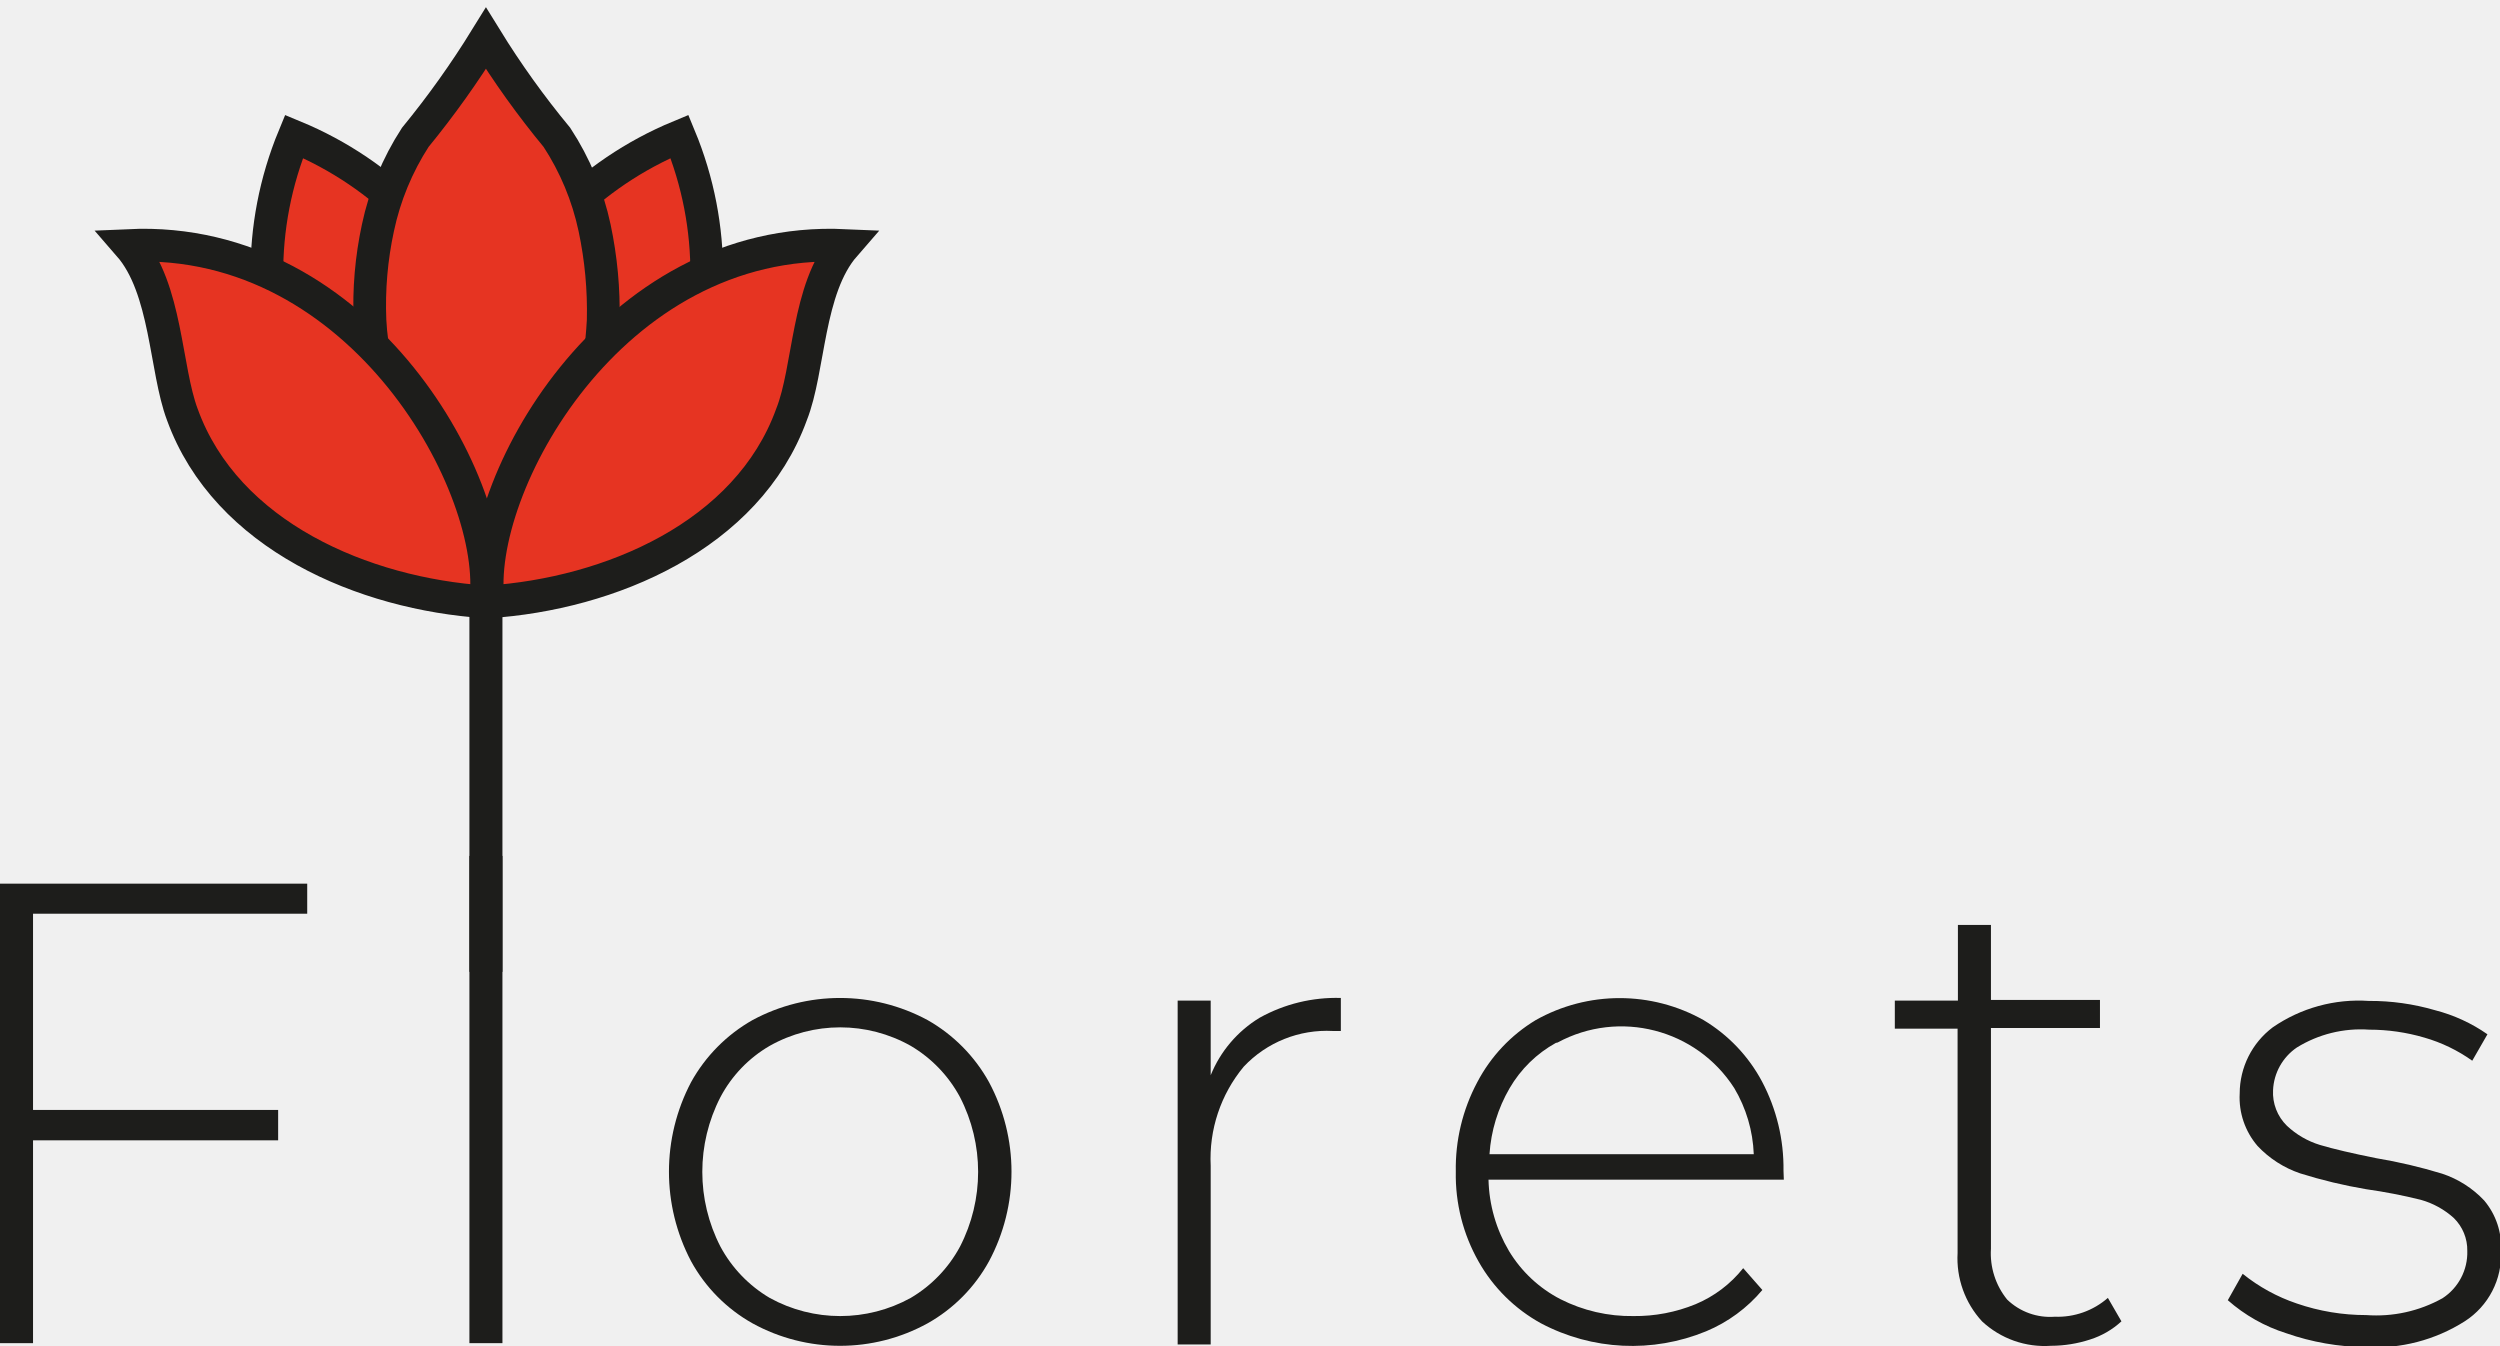
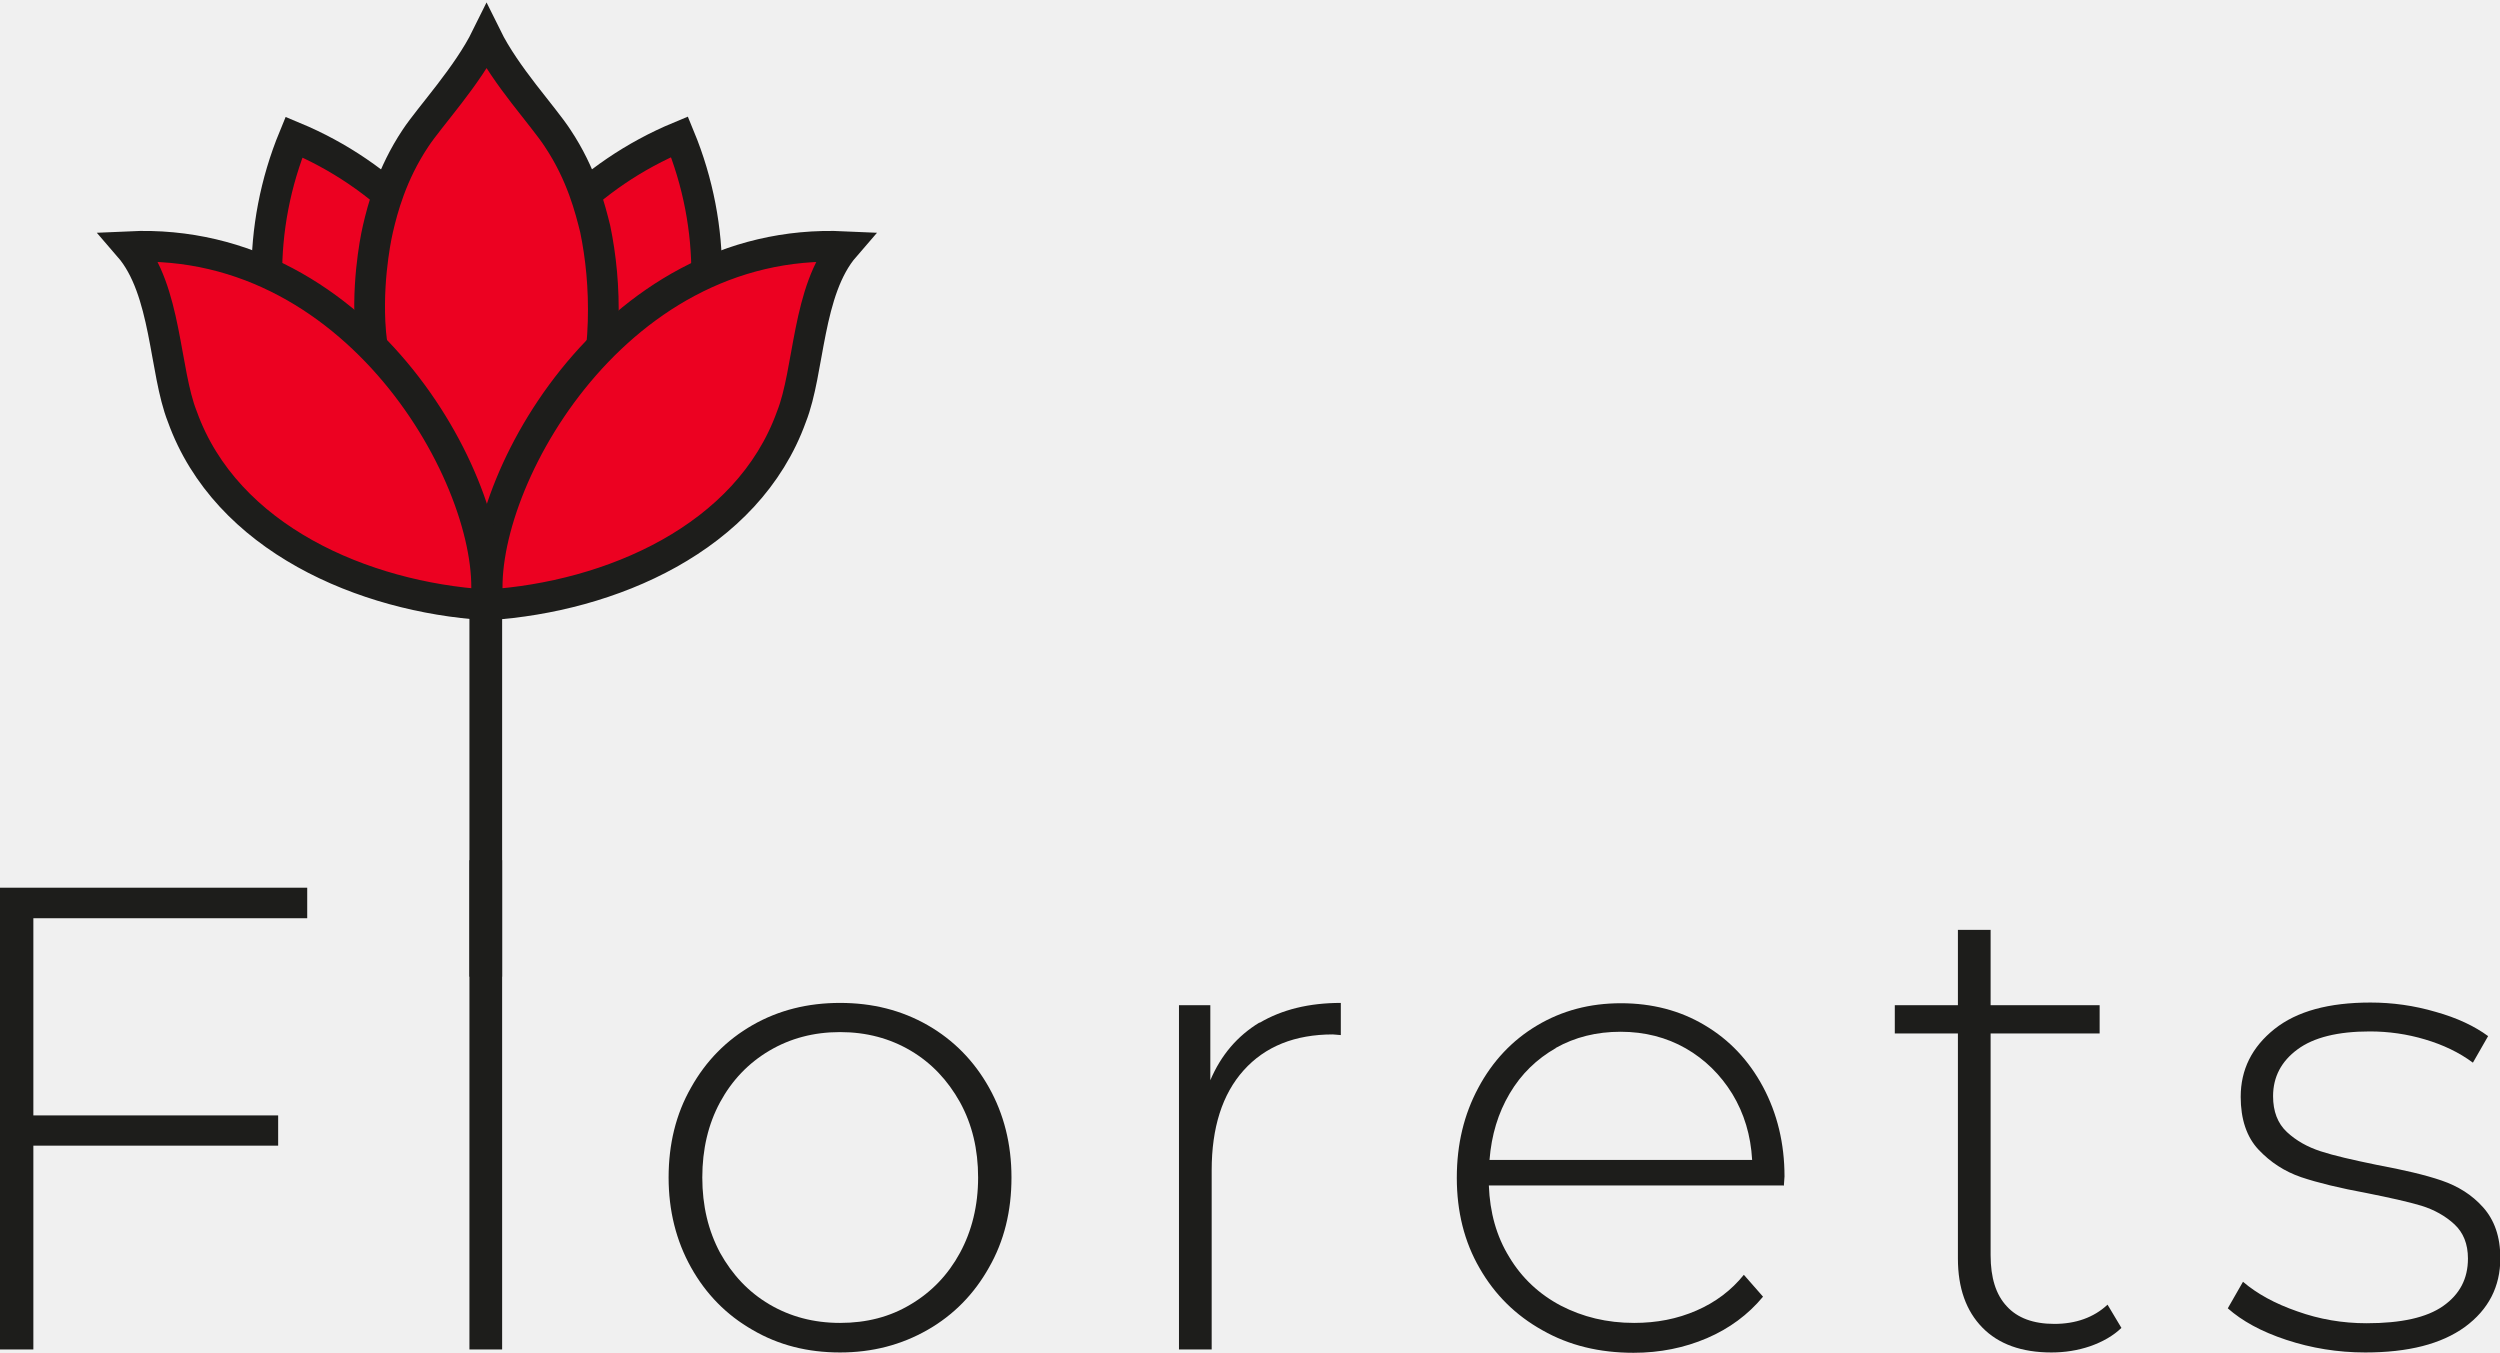
- <svg xmlns="http://www.w3.org/2000/svg" viewBox="0 0 75.68 40.74">
+ <svg xmlns="http://www.w3.org/2000/svg" width="61" height="33" viewBox="0 0 61 33" fill="none">
+   <g clip-path="url(#clip0_406_800)">
+     <path d="M0.814 22.405V27.216H6.787V27.954H0.814V32.927H0V21.66H7.496V22.405H0.814Z" fill="#1D1D1B" />
+     <path d="M11.454 20.988H12.252V32.927H11.454V20.988V20.988Z" fill="#1D1D1B" />
+     <path d="M18.361 32.449C17.724 32.085 17.224 31.574 16.862 30.926C16.499 30.278 16.314 29.541 16.314 28.731C16.314 27.921 16.491 27.184 16.862 26.536C17.224 25.888 17.724 25.378 18.361 25.013C18.997 24.649 19.707 24.471 20.497 24.471C21.287 24.471 21.996 24.649 22.633 25.013C23.27 25.378 23.769 25.888 24.132 26.536C24.495 27.184 24.68 27.913 24.68 28.731C24.68 29.549 24.503 30.278 24.132 30.926C23.769 31.574 23.27 32.085 22.633 32.449C21.996 32.814 21.287 33 20.497 33C19.707 33 18.997 32.822 18.361 32.449ZM22.222 31.826C22.729 31.526 23.133 31.105 23.423 30.57C23.713 30.035 23.866 29.42 23.866 28.731C23.866 28.043 23.721 27.435 23.423 26.892C23.124 26.358 22.729 25.937 22.222 25.637C21.714 25.337 21.142 25.183 20.497 25.183C19.852 25.183 19.28 25.337 18.772 25.637C18.264 25.937 17.861 26.358 17.571 26.892C17.281 27.427 17.136 28.043 17.136 28.731C17.136 29.42 17.281 30.027 17.571 30.57C17.869 31.105 18.264 31.526 18.772 31.826C19.28 32.125 19.852 32.279 20.497 32.279C21.142 32.279 21.714 32.133 22.222 31.826Z" fill="#1D1D1B" />
+     <path d="M30.733 24.957C31.281 24.633 31.942 24.471 32.716 24.471V25.256L32.523 25.24C31.596 25.24 30.87 25.532 30.346 26.115C29.823 26.698 29.565 27.516 29.565 28.553V32.927H28.767V24.527H29.532V26.358C29.79 25.75 30.185 25.281 30.733 24.948V24.957Z" fill="#1D1D1B" />
+     <path d="M43.517 28.926H36.328C36.352 29.582 36.513 30.165 36.828 30.675C37.134 31.186 37.561 31.582 38.085 31.858C38.617 32.133 39.205 32.279 39.874 32.279C40.422 32.279 40.922 32.182 41.39 31.979C41.857 31.777 42.244 31.485 42.55 31.105L43.018 31.639C42.655 32.077 42.196 32.417 41.648 32.652C41.099 32.887 40.503 33.008 39.858 33.008C39.028 33.008 38.286 32.83 37.633 32.457C36.981 32.093 36.473 31.591 36.102 30.943C35.731 30.303 35.546 29.566 35.546 28.739C35.546 27.913 35.723 27.192 36.07 26.544C36.416 25.896 36.892 25.386 37.505 25.021C38.117 24.657 38.794 24.479 39.552 24.479C40.309 24.479 40.995 24.657 41.591 25.013C42.196 25.37 42.671 25.872 43.018 26.52C43.364 27.168 43.542 27.897 43.542 28.707L43.526 28.934L43.517 28.926ZM37.964 25.572C37.496 25.84 37.118 26.204 36.836 26.682C36.553 27.16 36.392 27.694 36.344 28.302H42.752C42.719 27.703 42.558 27.168 42.268 26.69C41.978 26.22 41.599 25.848 41.132 25.58C40.664 25.313 40.132 25.175 39.544 25.175C38.955 25.175 38.431 25.305 37.956 25.572H37.964Z" fill="#1D1D1B" />
+     <path d="M51.763 32.401C51.561 32.595 51.303 32.741 51.005 32.846C50.699 32.951 50.384 33 50.054 33C49.328 33 48.764 32.797 48.369 32.392C47.974 31.988 47.773 31.429 47.773 30.708V25.216H46.233V24.527H47.773V22.689H48.571V24.527H51.231V25.216H48.571V30.627C48.571 31.177 48.7 31.591 48.966 31.874C49.224 32.158 49.611 32.303 50.127 32.303C50.642 32.303 51.086 32.15 51.424 31.834L51.763 32.401Z" fill="#1D1D1B" />
+     <path d="M55.785 32.692C55.172 32.49 54.705 32.23 54.358 31.923L54.729 31.275C55.068 31.566 55.511 31.809 56.051 31.996C56.591 32.19 57.155 32.287 57.744 32.287C58.59 32.287 59.211 32.15 59.614 31.866C60.017 31.582 60.218 31.202 60.218 30.708C60.218 30.351 60.105 30.076 59.888 29.873C59.67 29.671 59.396 29.517 59.082 29.42C58.759 29.323 58.316 29.225 57.752 29.112C57.091 28.99 56.559 28.861 56.148 28.723C55.745 28.585 55.398 28.359 55.108 28.051C54.818 27.743 54.673 27.306 54.673 26.763C54.673 26.099 54.947 25.548 55.495 25.11C56.043 24.673 56.825 24.462 57.84 24.462C58.372 24.462 58.904 24.535 59.428 24.689C59.952 24.835 60.379 25.038 60.71 25.281L60.339 25.929C60.001 25.677 59.606 25.491 59.17 25.362C58.735 25.232 58.284 25.167 57.824 25.167C57.042 25.167 56.454 25.313 56.059 25.605C55.664 25.896 55.463 26.277 55.463 26.747C55.463 27.119 55.575 27.411 55.801 27.622C56.027 27.832 56.301 27.986 56.623 28.091C56.946 28.197 57.405 28.302 57.994 28.423C58.646 28.545 59.17 28.666 59.573 28.804C59.976 28.942 60.315 29.152 60.589 29.46C60.863 29.768 61.008 30.173 61.008 30.7C61.008 31.396 60.718 31.955 60.146 32.376C59.565 32.797 58.759 33 57.712 33C57.042 33 56.398 32.895 55.785 32.692V32.692Z" fill="#1D1D1B" />
+     <path d="M11.454 11.891H12.252V23.831H11.454V11.891Z" fill="#1D1D1B" />
+     <path d="M7.173 3.345C11.606 5.192 13.718 10.303 11.88 14.767C7.447 12.92 5.335 7.809 7.173 3.345V3.345Z" fill="#EC0121" stroke="#1D1D1B" stroke-width="0.75" />
+     <path d="M11.873 14.758C10.035 10.303 12.139 5.184 16.58 3.337C18.418 7.792 16.314 12.912 11.873 14.758Z" fill="#EC0121" stroke="#1D1D1B" stroke-width="0.75" />
+     <path d="M14.524 5.589C14.403 5.103 14.194 4.253 13.605 3.37C13.258 2.835 12.34 1.855 11.872 0.907C11.405 1.855 10.494 2.835 10.139 3.37C9.551 4.253 9.333 5.103 9.22 5.589C9.22 5.589 8.97 6.626 9.027 7.857C9.164 10.83 11.638 14.434 11.872 14.758C12.767 13.722 14.613 11.259 14.717 7.857C14.742 7.015 14.661 6.253 14.524 5.589V5.589Z" fill="#EC0121" stroke="#1D1D1B" stroke-width="0.75" />
+     <path d="M20.61 6.018C14.879 5.751 11.55 11.996 11.913 14.758C14.879 14.564 18.24 13.146 19.312 10.166C19.755 9.048 19.691 7.08 20.61 6.018V6.018Z" fill="#EC0121" stroke="#1D1D1B" stroke-width="0.75" />
+     <path d="M3.151 6.018C8.882 5.751 12.211 11.996 11.848 14.758C8.882 14.564 5.521 13.146 4.449 10.166C4.006 9.048 4.07 7.08 3.151 6.018V6.018Z" fill="#EC0121" stroke="#1D1D1B" stroke-width="0.75" />
+   </g>
  <defs>
-     <style>.cls-1{fill:#1d1d1b;}.cls-2{fill:#e63422;stroke:#1d1d1b;stroke-width:0.99px;}</style>
+     <clipPath id="clip0_406_800">
+       <rect width="61" height="33" fill="white" />
+     </clipPath>
  </defs>
-   <g id="Layer_2">
-     <g id="Layer_1-2">
-       <path class="cls-1" d="M1,27.66V33.6H8.42v.92H1v6.14H0V26.75H9.3v.91Z" />
-       <path class="cls-1" d="M14.21,25.91h1V40.66h-1Z" />
-       <path class="cls-1" d="M22.78,40.06a4.8,4.8,0,0,1-1.86-1.88,5.82,5.82,0,0,1,0-5.42,4.87,4.87,0,0,1,1.86-1.88,5.58,5.58,0,0,1,5.3,0,4.87,4.87,0,0,1,1.86,1.88,5.74,5.74,0,0,1,0,5.42,4.8,4.8,0,0,1-1.86,1.88,5.5,5.5,0,0,1-5.3,0Zm4.79-.77a4,4,0,0,0,1.49-1.55,4.94,4.94,0,0,0,0-4.53,4,4,0,0,0-1.49-1.55,4.35,4.35,0,0,0-4.27,0,3.9,3.9,0,0,0-1.49,1.55,4.94,4.94,0,0,0,0,4.53,4,4,0,0,0,1.49,1.55,4.42,4.42,0,0,0,4.27,0Z" />
-       <path class="cls-1" d="M38.13,30.81a4.77,4.77,0,0,1,2.46-.6v1l-.24,0a3.45,3.45,0,0,0-2.7,1.08,4.36,4.36,0,0,0-1,3v5.41h-1V30.29h1v2.26A3.63,3.63,0,0,1,38.13,30.81Z" />
-       <path class="cls-1" d="M54,35.71H45.06a4.43,4.43,0,0,0,.62,2.16,3.92,3.92,0,0,0,1.56,1.46,4.73,4.73,0,0,0,2.21.51,4.81,4.81,0,0,0,1.88-.36,3.63,3.63,0,0,0,1.44-1.09l.58.66a4.46,4.46,0,0,1-1.7,1.25,5.89,5.89,0,0,1-5-.24,4.85,4.85,0,0,1-1.89-1.87,5.31,5.31,0,0,1-.69-2.72,5.54,5.54,0,0,1,.65-2.71,4.79,4.79,0,0,1,1.77-1.88,5.18,5.18,0,0,1,5.08,0,4.8,4.8,0,0,1,1.77,1.86,5.61,5.61,0,0,1,.65,2.7Zm-6.9-4.14a3.68,3.68,0,0,0-1.4,1.37,4.56,4.56,0,0,0-.61,2h8a4.22,4.22,0,0,0-.59-2,4.06,4.06,0,0,0-5.35-1.38Z" />
-       <path class="cls-1" d="M64.22,40a2.53,2.53,0,0,1-.95.55,3.84,3.84,0,0,1-1.18.19A2.78,2.78,0,0,1,60,40a2.82,2.82,0,0,1-.74-2.07V31.14H57.36v-.85h1.91V28h1v2.27h3.3v.85h-3.3v6.68a2.22,2.22,0,0,0,.49,1.54,1.87,1.87,0,0,0,1.44.52,2.31,2.31,0,0,0,1.61-.57Z" />
-       <path class="cls-1" d="M69.21,40.36a4.9,4.9,0,0,1-1.77-1l.45-.8a5.31,5.31,0,0,0,1.64.9,6.43,6.43,0,0,0,2.1.35,4.12,4.12,0,0,0,2.31-.51,1.65,1.65,0,0,0,.75-1.43,1.36,1.36,0,0,0-.41-1,2.49,2.49,0,0,0-1-.55A16.32,16.32,0,0,0,71.63,36a15,15,0,0,1-2-.48,3.16,3.16,0,0,1-1.29-.83,2.25,2.25,0,0,1-.54-1.59,2.51,2.51,0,0,1,1-2,4.58,4.58,0,0,1,2.91-.8,7,7,0,0,1,2,.28,4.89,4.89,0,0,1,1.59.73l-.46.8a4.76,4.76,0,0,0-1.45-.7,5.92,5.92,0,0,0-1.67-.24,3.68,3.68,0,0,0-2.19.54A1.65,1.65,0,0,0,68.81,33a1.4,1.4,0,0,0,.42,1.08,2.55,2.55,0,0,0,1,.58c.4.12,1,.26,1.7.4a15.64,15.64,0,0,1,2,.47,3.08,3.08,0,0,1,1.27.81,2.18,2.18,0,0,1,.51,1.53A2.39,2.39,0,0,1,74.61,40a5.07,5.07,0,0,1-3,.78A7.51,7.51,0,0,1,69.21,40.36Z" />
-       <path class="cls-1" d="M14.21,14.68h1V29.42h-1Z" />
-       <path class="cls-2" d="M8.9,4.13a10.78,10.78,0,0,1,5.84,14.09A10.79,10.79,0,0,1,8.9,4.13Z" />
-       <path class="cls-2" d="M14.73,18.22A10.79,10.79,0,0,1,20.57,4.13,10.78,10.78,0,0,1,14.73,18.22Z" />
-       <path class="cls-2" d="M18,6.9a8.06,8.06,0,0,0-1.14-2.74,26.62,26.62,0,0,1-2.15-3,27.65,27.65,0,0,1-2.14,3A8.13,8.13,0,0,0,11.44,6.9a11.11,11.11,0,0,0-.24,2.8c.18,3.67,3.25,8.11,3.53,8.52A13.89,13.89,0,0,0,18.26,9.7,12.08,12.08,0,0,0,18,6.9Z" />
-       <path class="cls-2" d="M25.57,7.43c-7.11-.32-11.24,7.38-10.79,10.79,3.68-.24,7.85-2,9.18-5.67C24.51,11.17,24.43,8.74,25.57,7.43Z" />
-       <path class="cls-2" d="M3.91,7.43C11,7.11,15.15,14.81,14.7,18.22c-3.68-.24-7.85-2-9.18-5.67C5,11.17,5.05,8.74,3.91,7.43Z" />
-     </g>
-   </g>
</svg>
